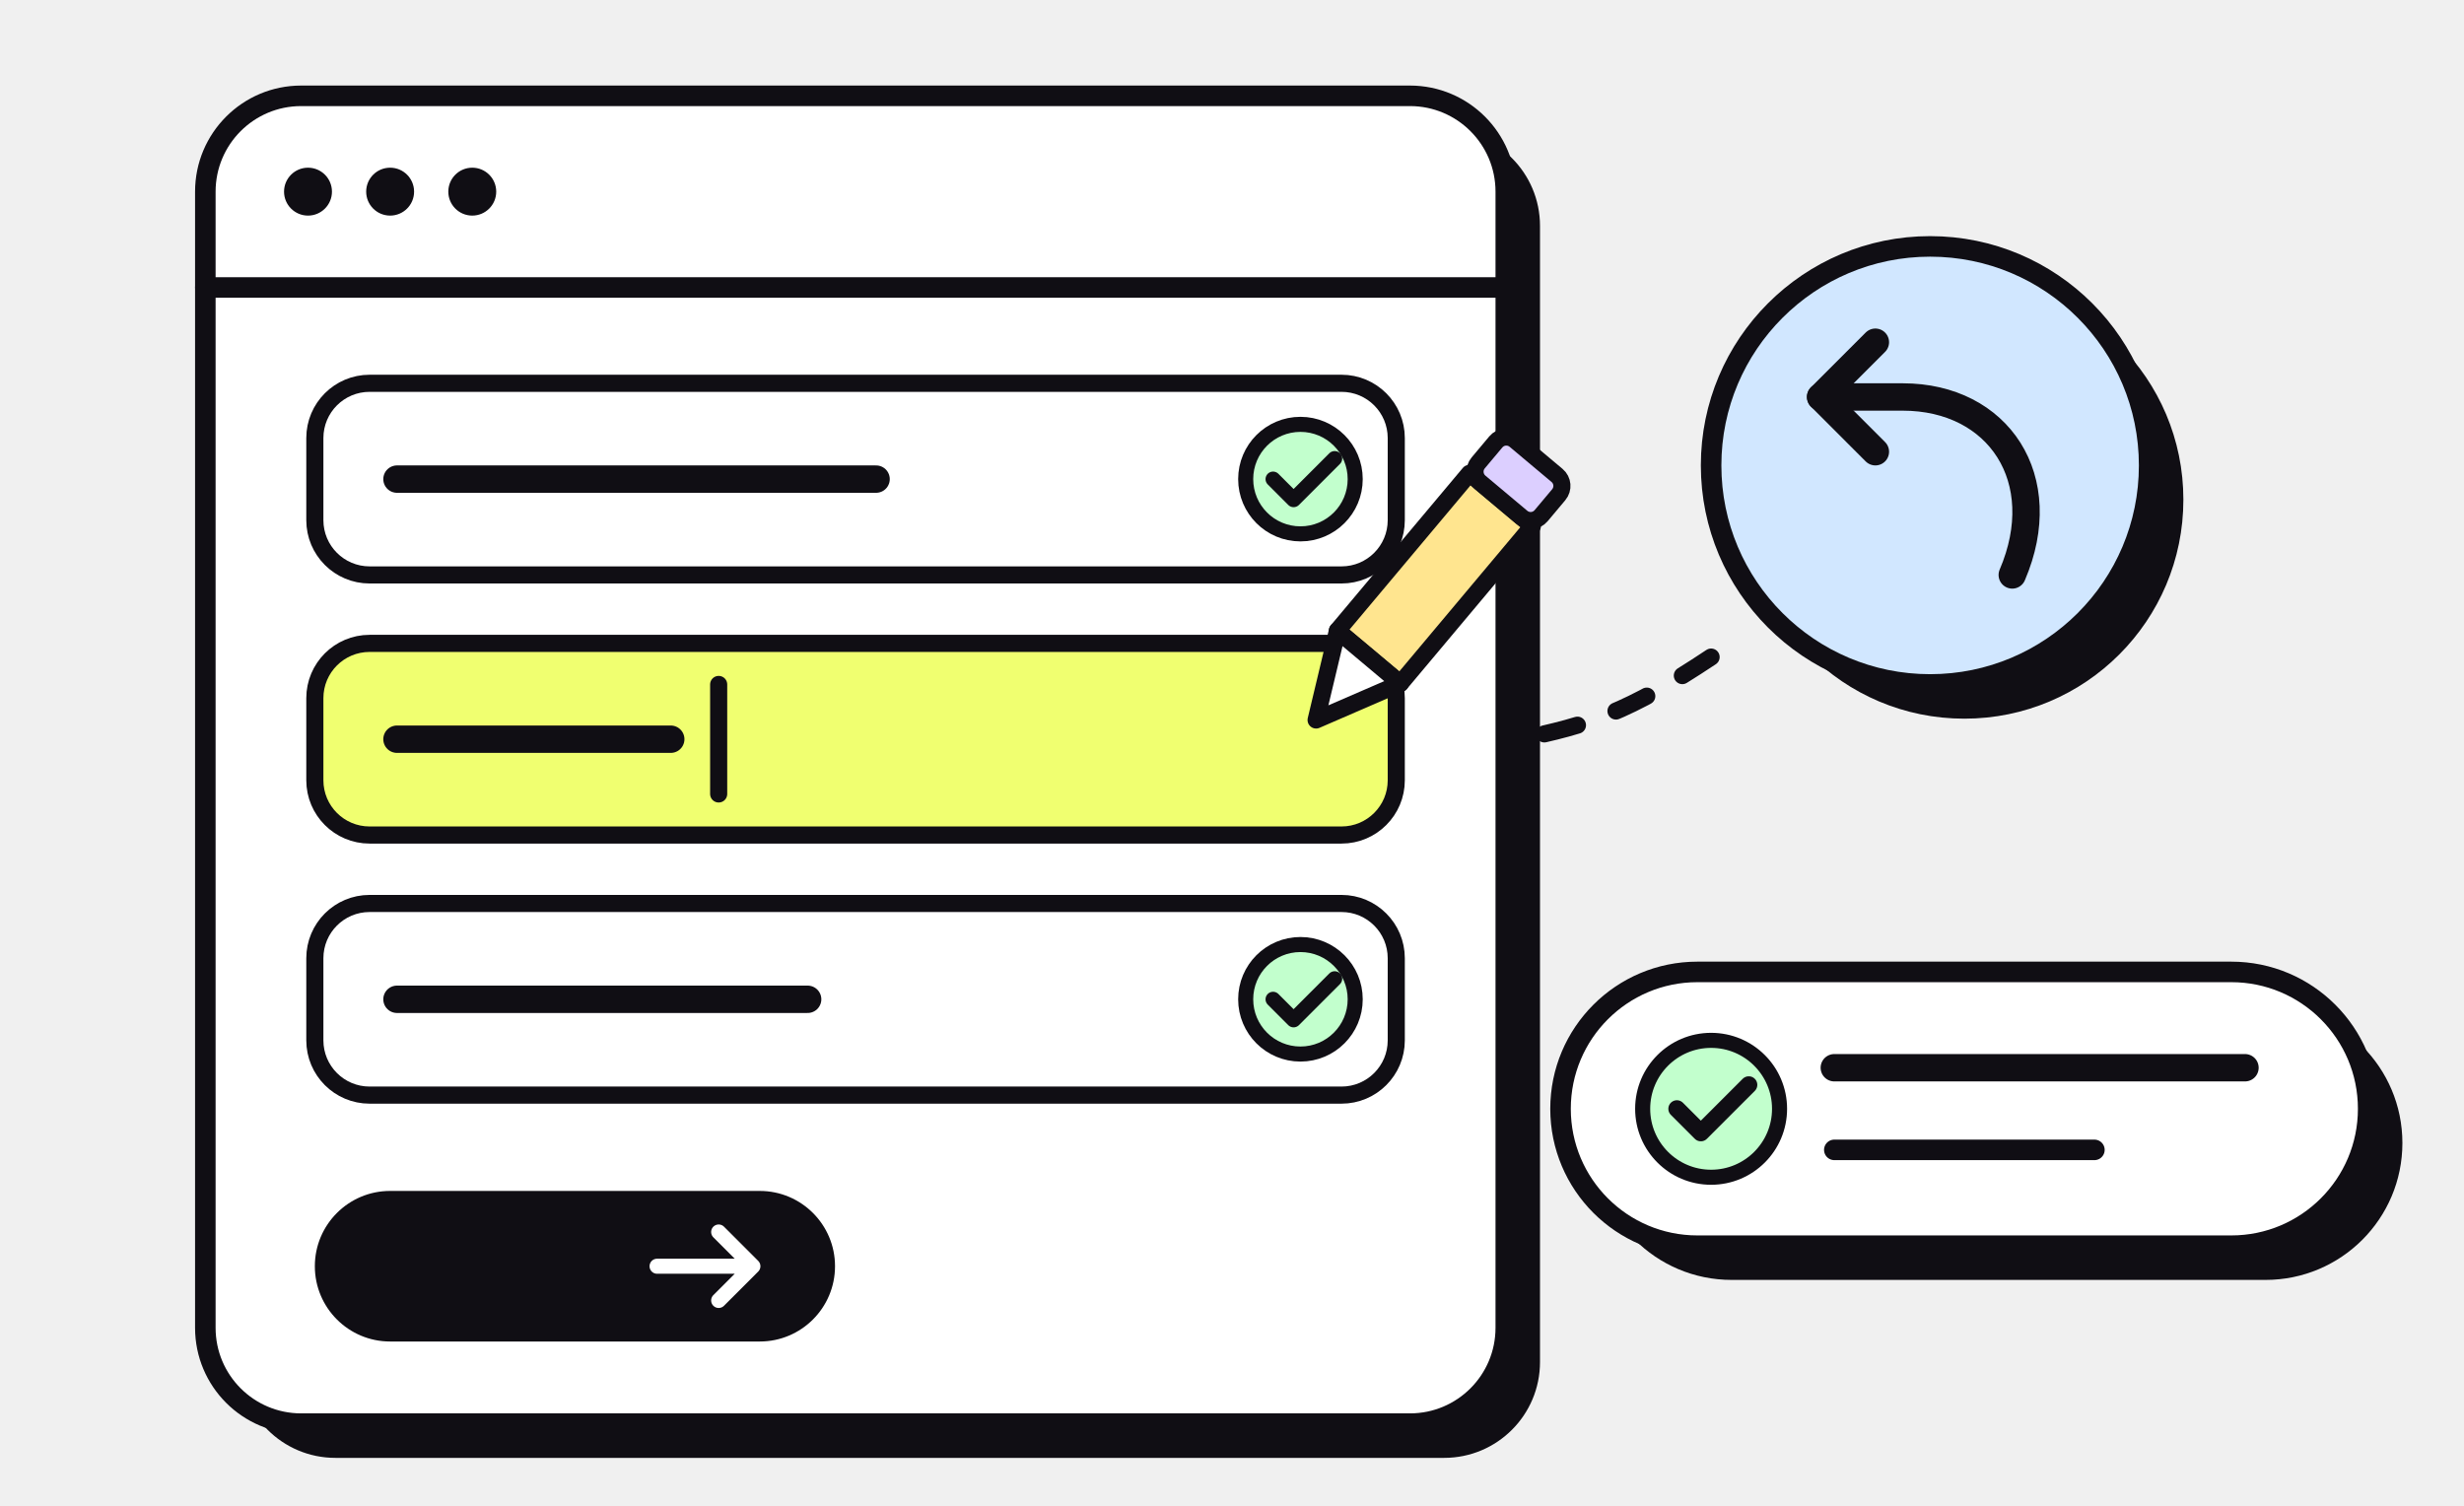
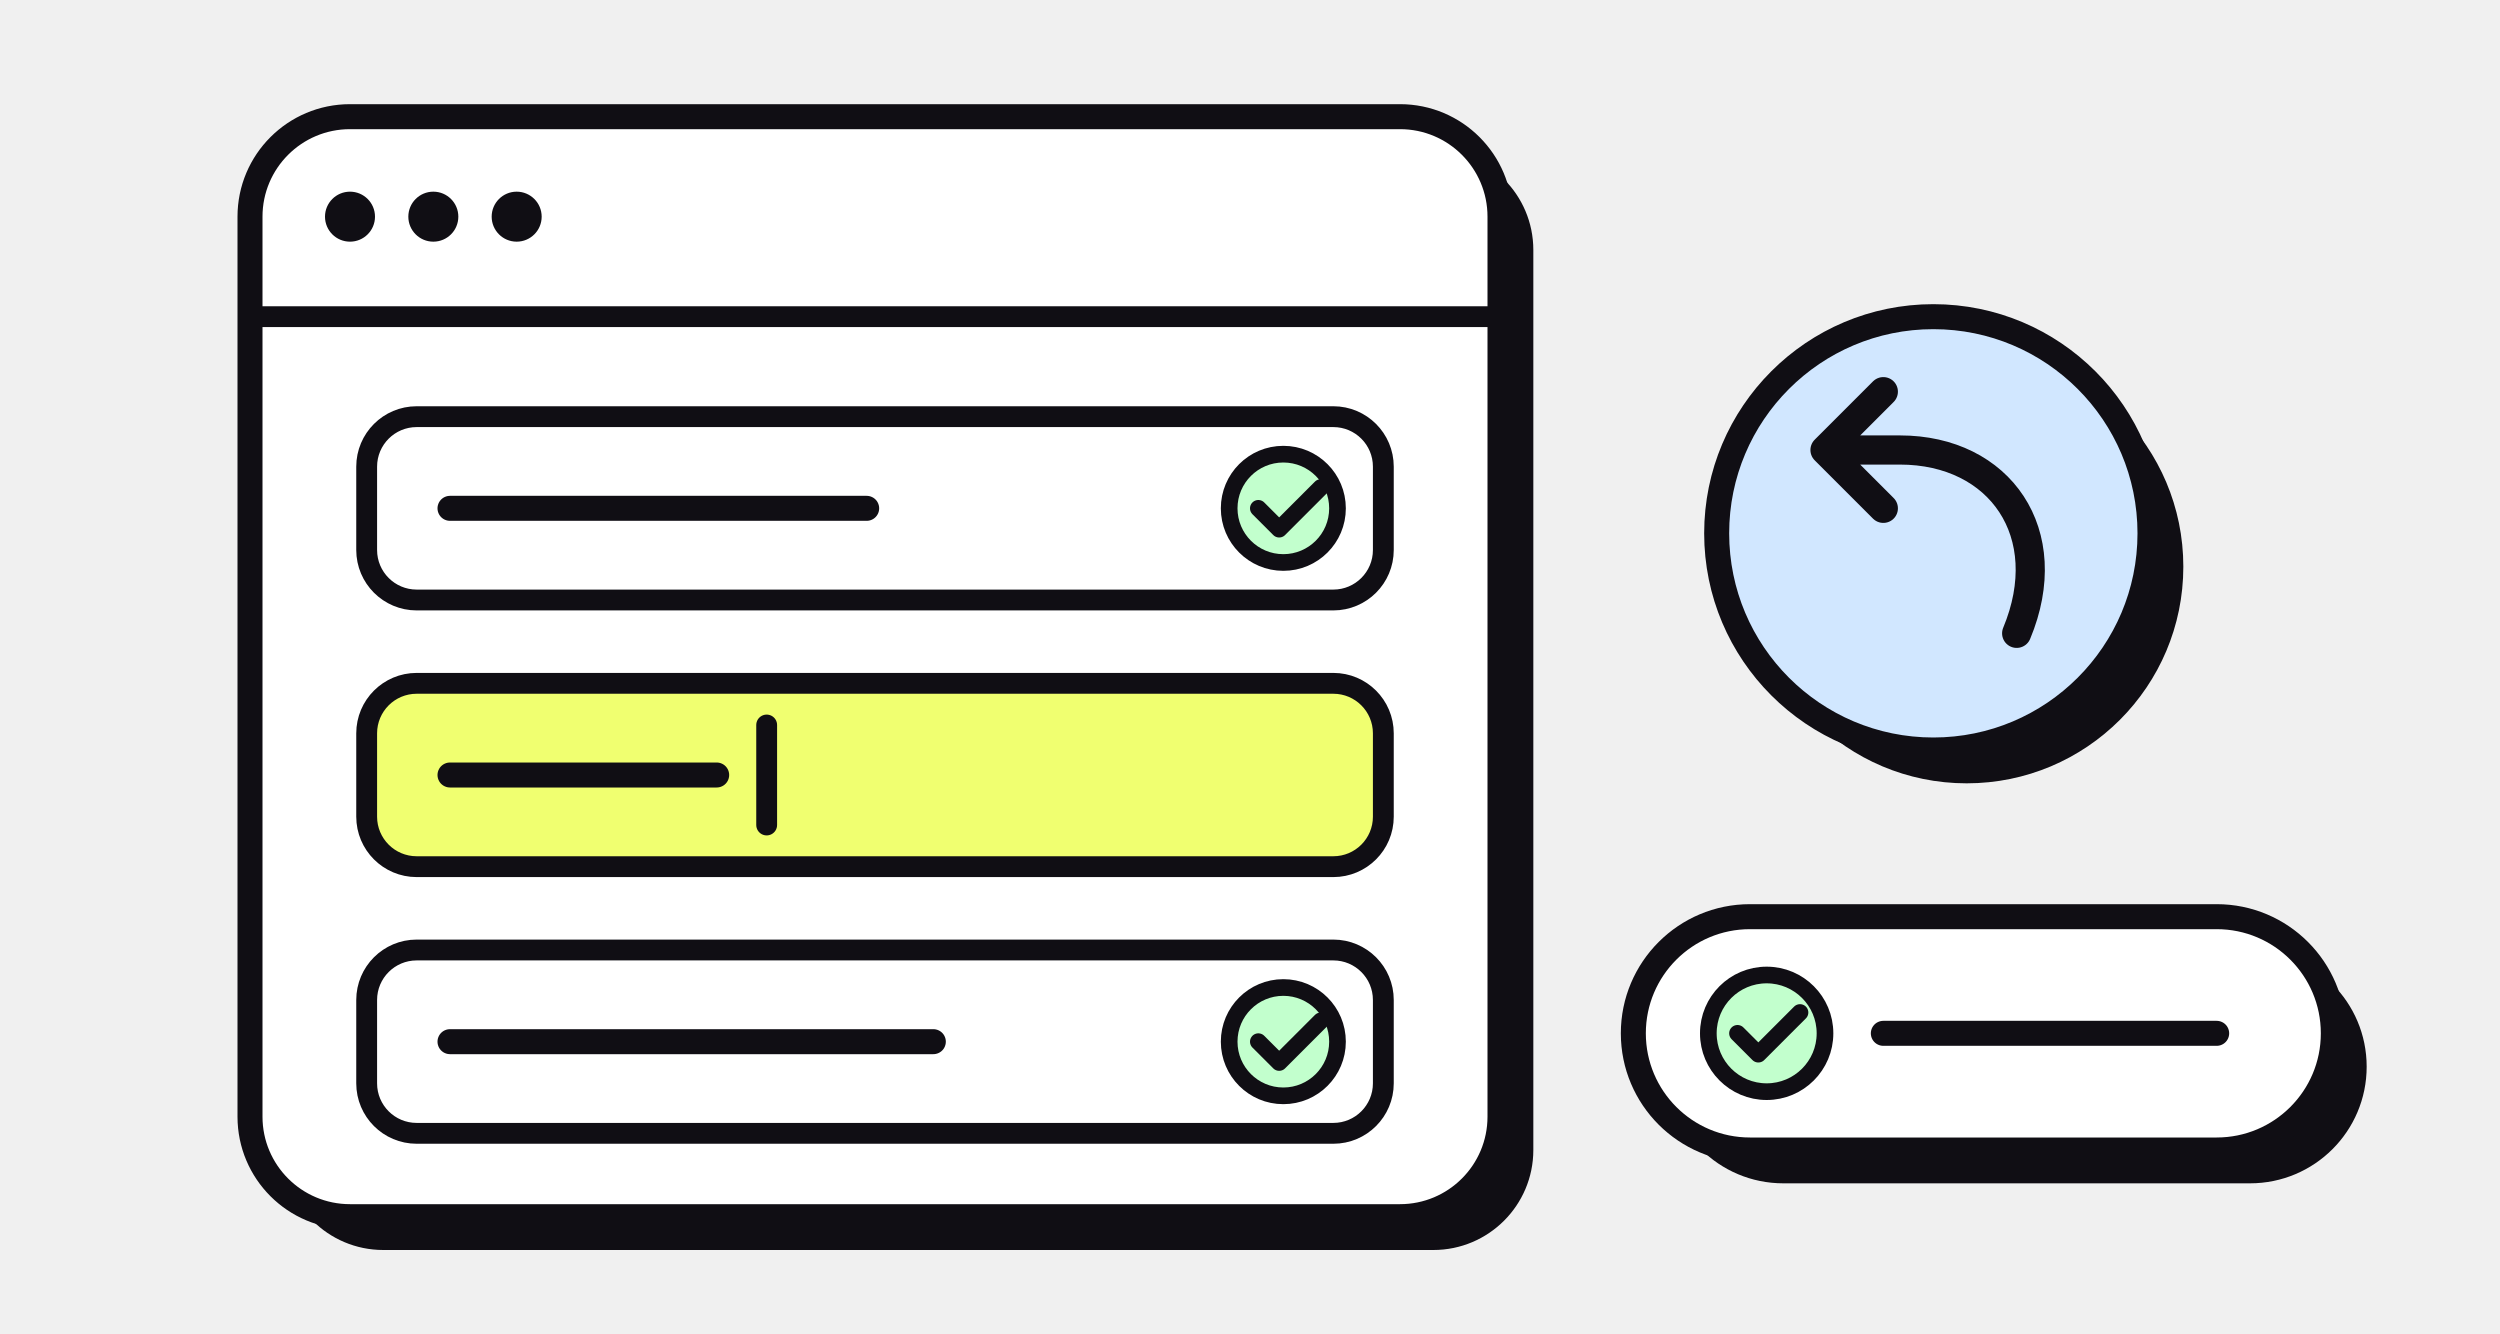
- <svg xmlns="http://www.w3.org/2000/svg" viewBox="0 0 360 220" fill="none">
+ <svg xmlns="http://www.w3.org/2000/svg" viewBox="0 0 300 160" fill="none">
  <style>.o{stroke:#100e14;stroke-width:3;stroke-linejoin:round;stroke-linecap:round}.k{fill:#100e14}</style>
-   <rect class="k" x="35" y="19" width="190" height="194" rx="14" />
-   <rect class="o" x="30" y="14" width="190" height="194" rx="14" fill="#fff" />
-   <circle class="k" cx="45" cy="28" r="3.5" />
-   <circle class="k" cx="57" cy="28" r="3.5" />
-   <circle class="k" cx="69" cy="28" r="3.5" />
-   <path class="o" d="M30 42H220" />
-   <rect class="o" style="stroke-width:2.5" x="46" y="56" width="158" height="28" rx="8" fill="#fff" />
-   <path class="o" style="stroke-width:4" d="M58 70H128" />
-   <circle class="o" style="stroke-width:2.2" cx="190" cy="70" r="8" fill="#c2ffcd" />
-   <path class="o" style="stroke-width:2.2" d="M186 70l3 3l6-6" />
-   <rect class="o" style="stroke-width:2.5" x="46" y="94" width="158" height="28" rx="8" fill="#f0ff70" />
-   <path class="o" style="stroke-width:4" d="M58 108H98" />
-   <path class="o" style="stroke-width:2.5" d="M105 100V116" />
-   <rect class="o" style="stroke-width:2.5" x="46" y="132" width="158" height="28" rx="8" fill="#fff" />
-   <path class="o" style="stroke-width:4" d="M58 146H118" />
-   <circle class="o" style="stroke-width:2.2" cx="190" cy="146" r="8" fill="#c2ffcd" />
-   <path class="o" style="stroke-width:2.2" d="M186 146l3 3l6-6" />
-   <rect class="k" x="46" y="174" width="76" height="22" rx="11" />
-   <path stroke="#fff" stroke-width="2.2" stroke-linecap="round" stroke-linejoin="round" d="M96 185H110M105 180l5 5l-5 5" />
-   <g transform="translate(200 96) rotate(40)">
-     <rect class="o" style="stroke-width:2.5" x="-6" y="-30" width="12" height="30" fill="#ffe58f" />
-     <rect class="o" style="stroke-width:2.5" x="-6" y="-38" width="12" height="8" rx="2" fill="#dccfff" />
-     <path class="o" style="stroke-width:2.5" d="M-6 0L0 12L6 0Z" fill="#fff" />
-   </g>
-   <path class="o" style="stroke-width:2.5;stroke-dasharray:5 6" d="M250 96C238 104 232 106 222 108" />
-   <circle class="k" cx="287" cy="73" r="32" />
-   <circle class="o" cx="282" cy="68" r="32" fill="#d1e7ff" />
-   <path class="o" style="stroke-width:4" d="M294 84C300 70 292 58 278 58H266" />
-   <path class="o" style="stroke-width:4" d="M274 50L266 58L274 66" />
-   <rect class="k" x="233" y="147" width="118" height="40" rx="20" />
-   <rect class="o" x="228" y="142" width="118" height="40" rx="20" fill="#fff" />
-   <circle class="o" style="stroke-width:2.2" cx="250" cy="162" r="10" fill="#c2ffcd" />
-   <path class="o" style="stroke-width:2.5" d="M245 162l3.5 3.5l7-7" />
-   <path class="o" style="stroke-width:4" d="M268 156H328" />
-   <path class="o" d="M268 168H306" />
+   <rect class="k" x="34" y="18" width="150" height="132" rx="12" />
+   <rect class="o" x="30" y="14" width="150" height="132" rx="12" fill="#fff" />
+   <circle class="k" cx="42" cy="26" r="3" />
+   <circle class="k" cx="52" cy="26" r="3" />
+   <circle class="k" cx="62" cy="26" r="3" />
+   <path class="o" style="stroke-width:2.5" d="M30 38H180" />
+   <rect class="o" style="stroke-width:2.5" x="44" y="50" width="122" height="22" rx="6" fill="#fff" />
+   <path class="o" d="M54 61H104" />
+   <circle class="o" style="stroke-width:2" cx="154" cy="61" r="6.5" fill="#c2ffcd" />
+   <path class="o" style="stroke-width:2" d="M151 61l2.5 2.5l5-5" />
+   <rect class="o" style="stroke-width:2.5" x="44" y="82" width="122" height="22" rx="6" fill="#f0ff70" />
+   <path class="o" d="M54 93H86" />
+   <path class="o" style="stroke-width:2.5" d="M92 87V99" />
+   <rect class="o" style="stroke-width:2.5" x="44" y="114" width="122" height="22" rx="6" fill="#fff" />
+   <path class="o" d="M54 125H112" />
+   <circle class="o" style="stroke-width:2" cx="154" cy="125" r="6.5" fill="#c2ffcd" />
+   <path class="o" style="stroke-width:2" d="M151 125l2.5 2.5l5-5" />
+   <circle class="k" cx="236" cy="68" r="26" />
+   <circle class="o" cx="232" cy="64" r="26" fill="#d1e7ff" />
+   <path class="o" style="stroke-width:3.5" d="M242 76C247 64 240 54 228 54H220M226 47L219 54L226 61" />
+   <rect class="k" x="200" y="114" width="84" height="28" rx="14" />
+   <rect class="o" x="196" y="110" width="84" height="28" rx="14" fill="#fff" />
+   <circle class="o" style="stroke-width:2" cx="212" cy="124" r="7" fill="#c2ffcd" />
+   <path class="o" style="stroke-width:2" d="M208.5 124l2.5 2.5l5-5" />
+   <path class="o" d="M226 124H266" />
</svg>
